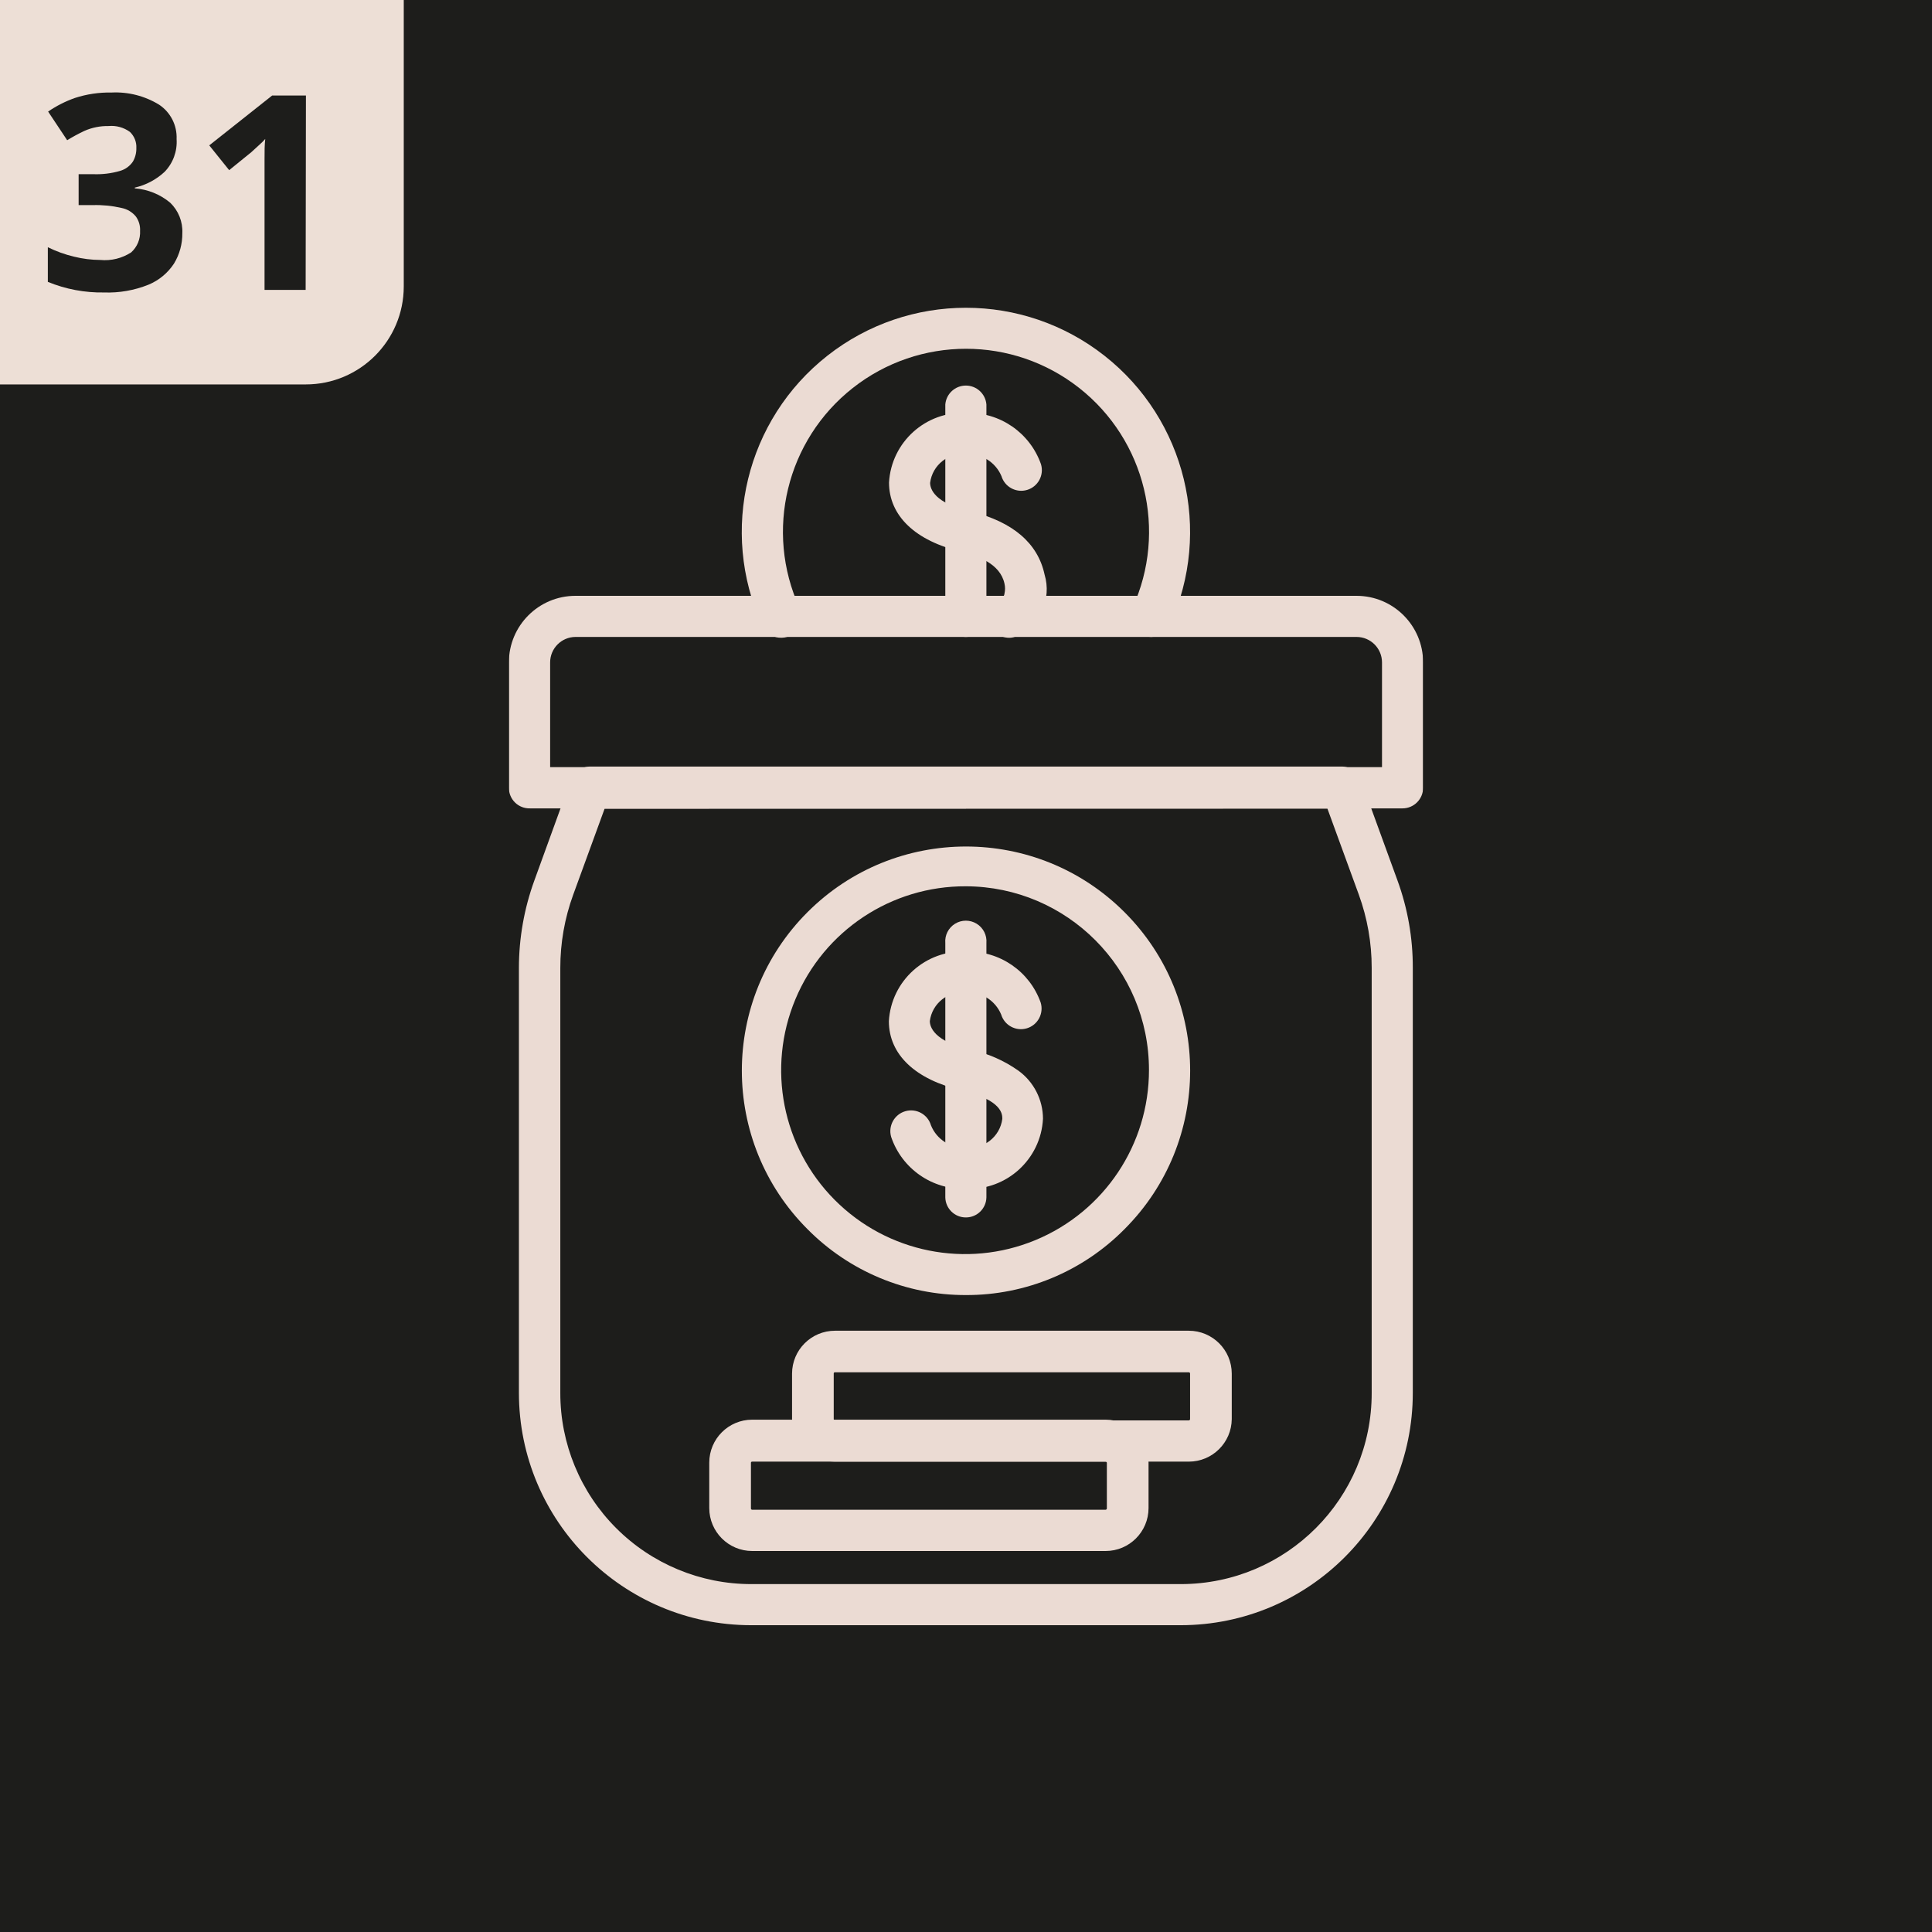
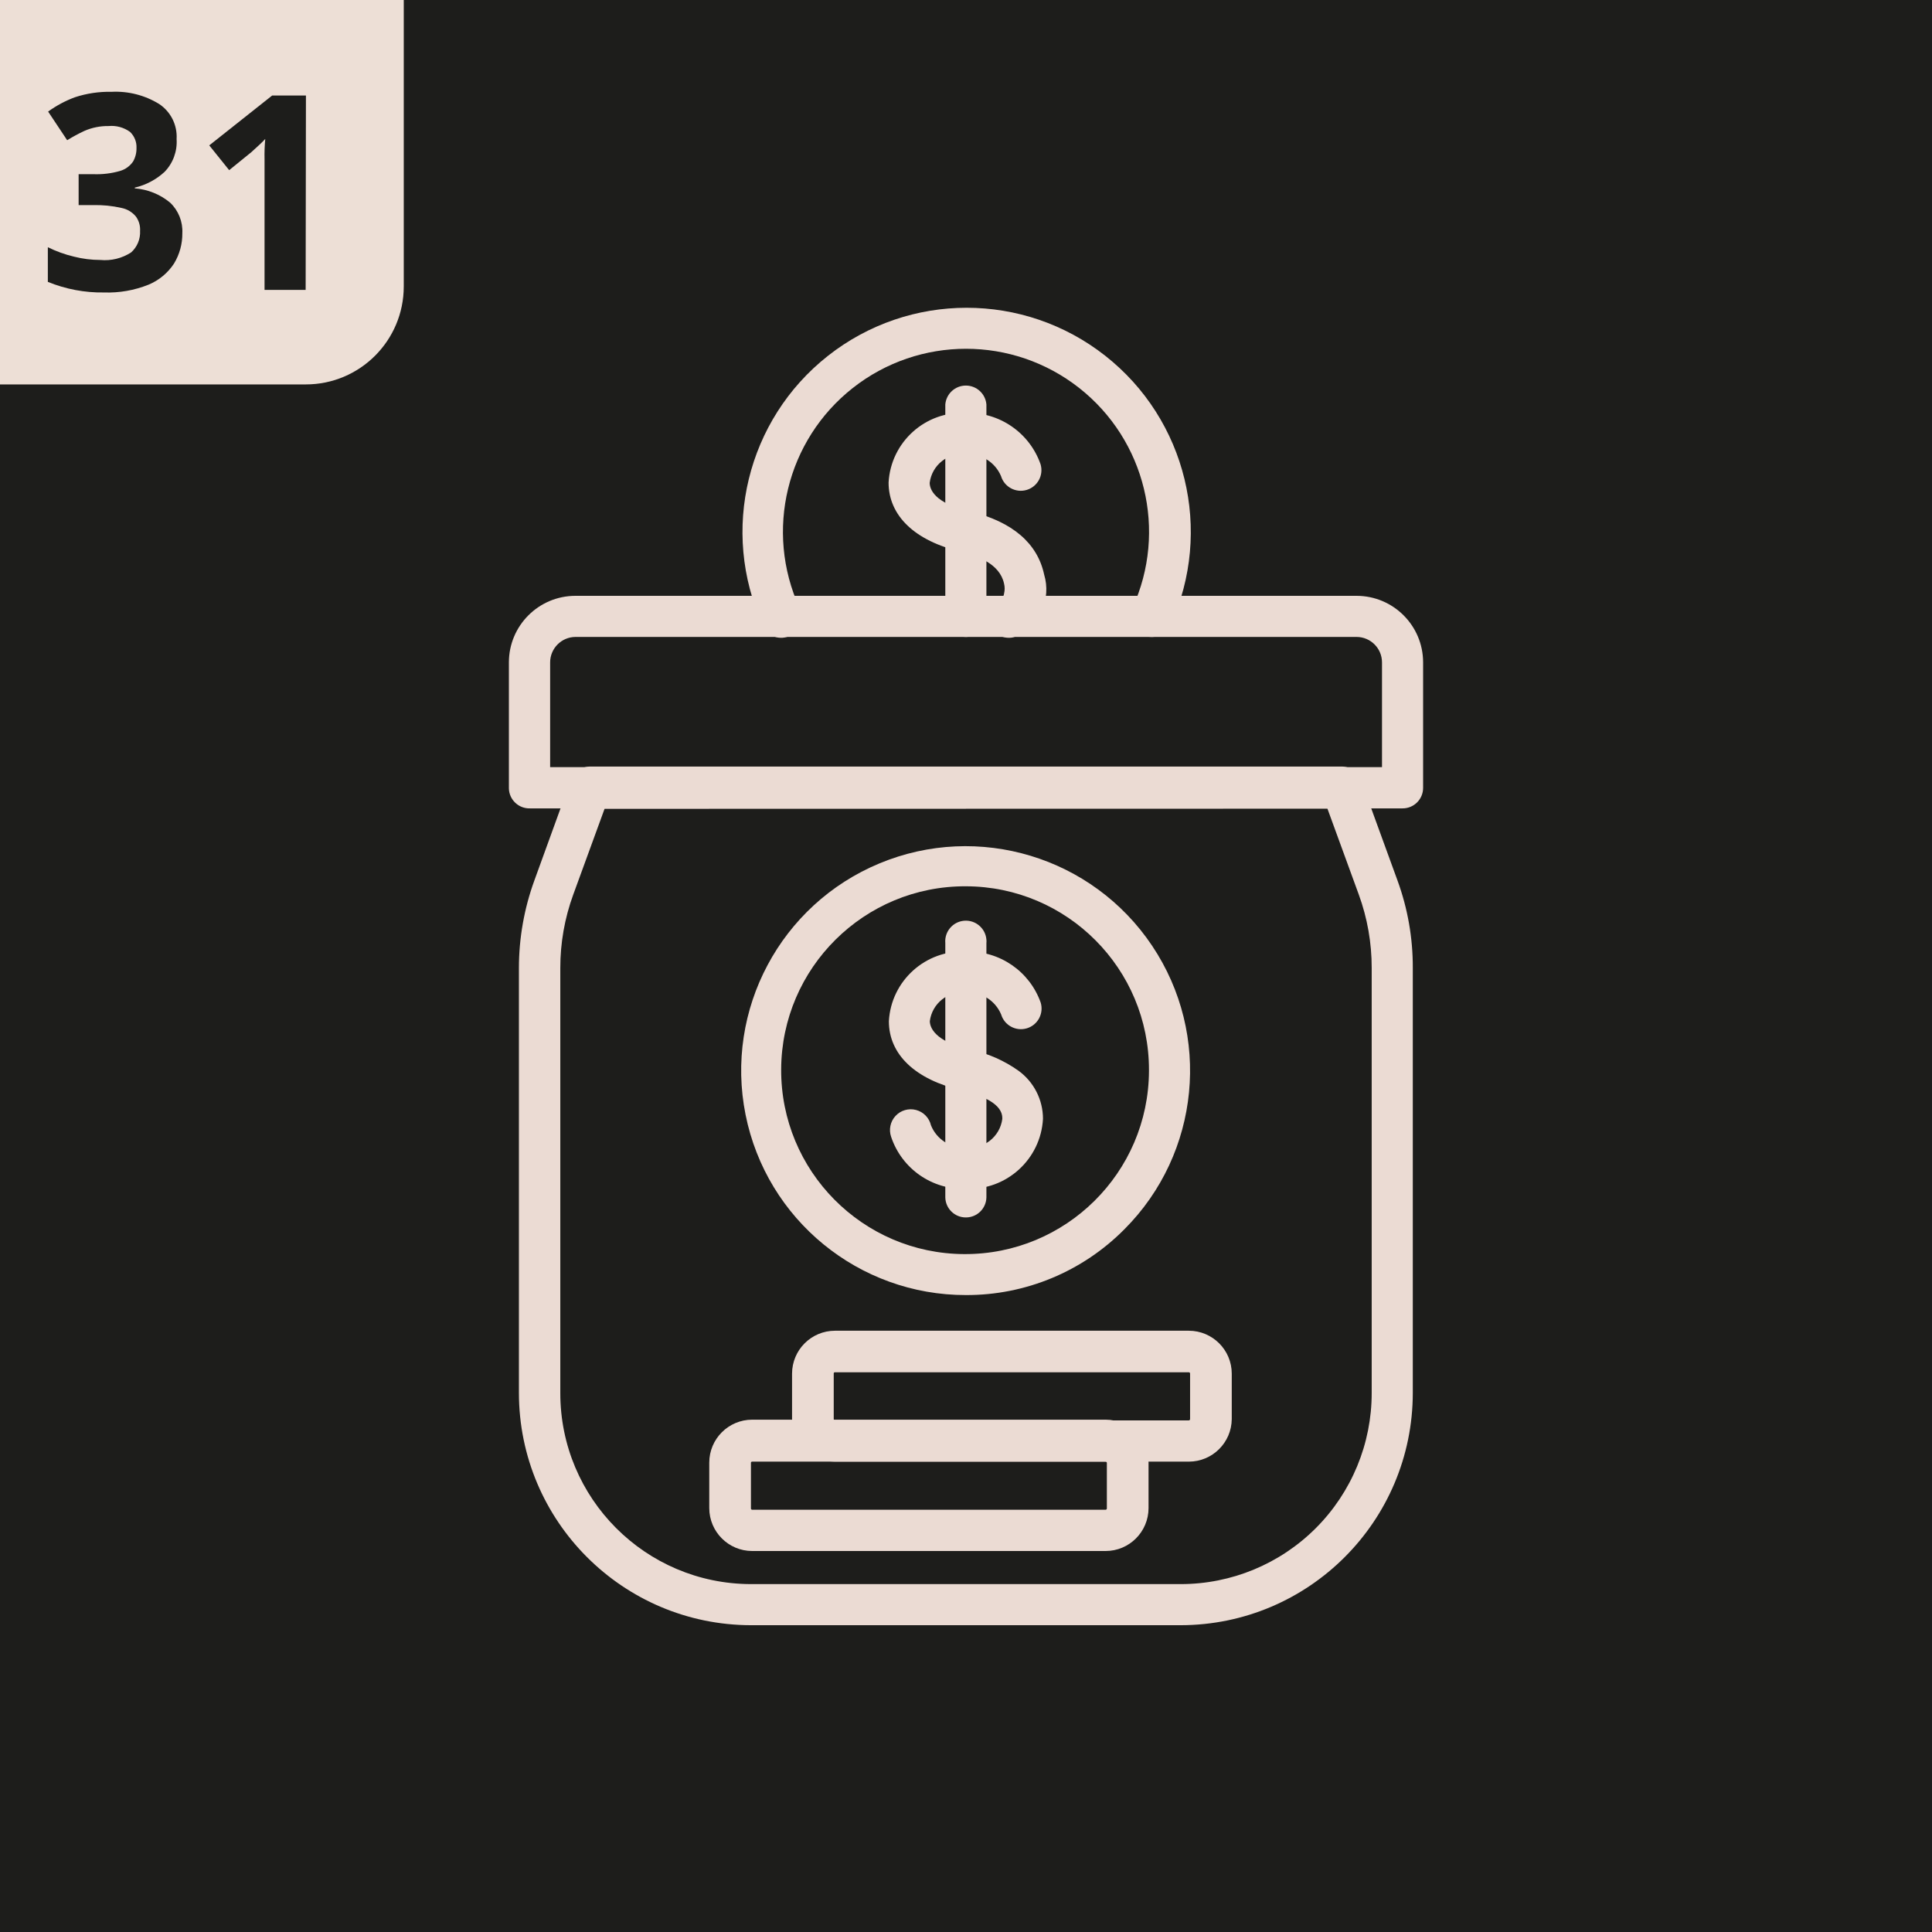
<svg xmlns="http://www.w3.org/2000/svg" id="Capa_1" data-name="Capa 1" viewBox="0 0 134.89 134.89">
  <defs>
-     <style>.cls-1{fill:#fff;}.cls-2,.cls-4{fill:#1d1d1b;}.cls-3{fill:#eddfd6;}.cls-4{font-size:19px;font-family:NotoSans-Bold, Noto Sans;font-weight:700;}.cls-5{mask:url(#mask);}.cls-6{fill:#ebdbd3;fill-rule:evenodd;}.cls-7{mask:url(#mask-2);}.cls-8{mask:url(#mask-3);}</style>
-     <mask id="mask" x="36.18" y="53.47" width="62.53" height="60" maskUnits="userSpaceOnUse">
-       <g id="mask0_32_27" data-name="mask0 32 27">
-         <path class="cls-1" d="M36.18,53.47H98.71v60H36.18Z" />
-       </g>
-     </mask>
-     <mask id="mask-2" x="35.53" y="41.5" width="63.83" height="15.03" maskUnits="userSpaceOnUse">
-       <g id="mask1_32_27" data-name="mask1 32 27">
-         <path class="cls-1" d="M35.53,41.5H99.36v15H35.53Z" />
-       </g>
-     </mask>
-     <mask id="mask-3" x="51.75" y="21.42" width="31.4" height="23.14" maskUnits="userSpaceOnUse">
-       <g id="mask2_32_27" data-name="mask2 32 27">
-         <path class="cls-1" d="M51.75,21.42h31.4V44.56H51.75Z" />
-       </g>
-     </mask>
+     <style>.cls-1{fill:#1d1d1b;}.cls-2{fill:#eddfd6;}.cls-3{fill:#ebdbd3;fill-rule:evenodd;}</style>
  </defs>
-   <g id="_31" data-name="31">
-     <path class="cls-2" d="M-.62-.15H135V135.59H-.62V-.15Z" />
+   <g id="_31" data-name=" 31">
+     <path class="cls-1" d="M-.62-.15H135V135.59H-.62Z" />
  </g>
-   <path class="cls-3" d="M-.29-.18H28.19V20a6.84,6.84,0,0,1-6.84,6.84H-.29Z" />
-   <text class="cls-4" transform="translate(2.22 -2.32)">31</text>
-   <g class="cls-5">
-     <path class="cls-6" d="M82.43,113.47h-30A16.23,16.23,0,0,1,36.23,97.25V67.57a17.9,17.9,0,0,1,1.08-6.1l2.54-7a1.44,1.44,0,0,1,1.35-.95H93.68a1.42,1.42,0,0,1,1.34.95l2.55,7a17.65,17.65,0,0,1,1.07,6.1V97.25a16.22,16.22,0,0,1-16.21,16.22Zm-40.22-57-2.19,6a14.88,14.88,0,0,0-.9,5.12V97.25A13.33,13.33,0,0,0,52.46,110.6h30A13.33,13.33,0,0,0,95.77,97.25V67.58a14.92,14.92,0,0,0-.9-5.12l-2.19-6Z" />
-   </g>
-   <g class="cls-7">
-     <path class="cls-6" d="M97.92,56.44H37A1.43,1.43,0,0,1,35.53,55V46.25a4.65,4.65,0,0,1,4.65-4.65H94.71a4.65,4.65,0,0,1,4.65,4.65V55A1.44,1.44,0,0,1,97.92,56.44ZM38.41,53.56H96.49V46.25a1.78,1.78,0,0,0-1.78-1.78H40.18a1.78,1.78,0,0,0-1.77,1.78Z" />
-   </g>
-   <g class="cls-8">
-     <path class="cls-6" d="M80.38,44.47a1.61,1.61,0,0,1-.6-.12,1.44,1.44,0,0,1-.71-1.91,12.78,12.78,0,1,0-23.25,0,1.44,1.44,0,1,1-2.62,1.19,15.65,15.65,0,1,1,28.48,0A1.41,1.41,0,0,1,80.38,44.47Z" />
-   </g>
-   <path class="cls-6" d="M70.45,44.53a1.44,1.44,0,0,1-.58-2.75.38.38,0,0,0,.26-.33,1.54,1.54,0,0,0,0-.71c-.3-1.38-1.85-1.93-3-2.22-3.22-.75-5.06-2.51-5.06-4.83a5.16,5.16,0,0,1,5.4-4.86,5.36,5.36,0,0,1,5.21,3.58,1.44,1.44,0,1,1-2.76.83,2.52,2.52,0,0,0-2.46-1.53,2.3,2.3,0,0,0-2.52,2c0,.41.28,1.43,2.85,2h0c2.94.73,4.67,2.22,5.14,4.4A3.59,3.59,0,0,1,71,44.4,1.19,1.19,0,0,1,70.45,44.53Z" />
-   <path class="cls-6" d="M67.44,44.47A1.43,1.43,0,0,1,66,43V28.24a1.44,1.44,0,0,1,2.87,0V43A1.43,1.43,0,0,1,67.44,44.47Z" />
-   <path class="cls-6" d="M67.44,90.42a15.5,15.5,0,0,1-11.06-4.6,15.65,15.65,0,1,1,22.13,0A15.5,15.5,0,0,1,67.44,90.42Zm0-28.54A12.84,12.84,0,1,0,80.22,74.71,12.82,12.82,0,0,0,67.44,61.88Z" />
-   <path class="cls-6" d="M67.44,83a5.33,5.33,0,0,1-5.22-3.62A1.44,1.44,0,0,1,65,78.57a2.48,2.48,0,0,0,2.45,1.55,2.31,2.31,0,0,0,2.53-2c0-.33,0-1.31-2.86-2-3.22-.75-5.06-2.5-5.06-4.82a5.16,5.16,0,0,1,5.4-4.86A5.35,5.35,0,0,1,72.66,70a1.44,1.44,0,0,1-2.76.83,2.51,2.51,0,0,0-2.46-1.54,2.31,2.31,0,0,0-2.52,2c0,.4.28,1.42,2.85,2h0a9.06,9.06,0,0,1,3.33,1.46,4.16,4.16,0,0,1,1.72,3.36A5.16,5.16,0,0,1,67.44,83Z" />
-   <path class="cls-6" d="M67.44,85A1.43,1.43,0,0,1,66,83.6V65.84a1.44,1.44,0,1,1,2.87,0V83.6A1.43,1.43,0,0,1,67.44,85Z" />
-   <path class="cls-6" d="M83,102.05H58.3a3,3,0,0,1-3-3V95.91a3,3,0,0,1,3-3H83a3,3,0,0,1,3,3v3.17A3,3,0,0,1,83,102.05ZM58.3,95.81a.08.08,0,0,0-.09.09v3.18a.09.09,0,0,0,.09.09H83a.09.09,0,0,0,.09-.09V95.9a.09.09,0,0,0-.09-.09Z" />
-   <path class="cls-6" d="M77.19,108.29H52.52a3,3,0,0,1-3-3v-3.17a3,3,0,0,1,3-3H77.19a3,3,0,0,1,3,3v3.17A3,3,0,0,1,77.19,108.29Zm-24.67-6.24a.08.08,0,0,0-.09.09v3.18a.09.09,0,0,0,.09.09H77.19a.1.1,0,0,0,.09-.09v-3.18a.09.09,0,0,0-.09-.09Z" />
-   <path class="cls-2" d="M12.33,9.71A3,3,0,0,1,11.49,12,4.56,4.56,0,0,1,9.41,13.1v.05a4.38,4.38,0,0,1,2.47,1,2.77,2.77,0,0,1,.85,2.13,4,4,0,0,1-.58,2.12,3.92,3.92,0,0,1-1.79,1.48,7.6,7.6,0,0,1-3.1.54,9.86,9.86,0,0,1-3.92-.74V17.26a8.51,8.51,0,0,0,1.83.66A7.77,7.77,0,0,0,7,18.15a3.37,3.37,0,0,0,2.16-.53,1.89,1.89,0,0,0,.62-1.5,1.58,1.58,0,0,0-.29-1,1.72,1.72,0,0,0-1-.6,7.91,7.91,0,0,0-2-.2h-1V12.16H6.48a5.88,5.88,0,0,0,1.91-.23,1.62,1.62,0,0,0,.89-.65,1.8,1.8,0,0,0,.24-.94,1.45,1.45,0,0,0-.45-1.13A2.18,2.18,0,0,0,7.58,8.8a4,4,0,0,0-1.69.34,12.38,12.38,0,0,0-1.2.65l-1.33-2a8,8,0,0,1,1.87-.95,7.8,7.8,0,0,1,2.56-.38,5.81,5.81,0,0,1,3.32.85A2.74,2.74,0,0,1,12.33,9.71Z" />
-   <path class="cls-2" d="M21.34,20.24H18.47V12.39c0-.31,0-.74,0-1.28s0-1,.05-1.41a4.71,4.71,0,0,1-.4.4l-.58.53L16,11.88l-1.39-1.73L19,6.67h2.36Z" />
+   <path class="cls-2" d="M-.29-.18H28.19V20a6.84,6.84,0,0,1-6.84,6.84H-.29Z" />
+   <path class="cls-1" d="M12.33,9.71A3,3,0,0,1,11.49,12a4.61,4.61,0,0,1-2.08,1.1v.05a4.4,4.4,0,0,1,2.47,1,2.75,2.75,0,0,1,.85,2.13,4,4,0,0,1-.58,2.12,3.93,3.93,0,0,1-1.79,1.48,7.63,7.63,0,0,1-3.1.54,9.94,9.94,0,0,1-3.92-.74V17.26a8.51,8.51,0,0,0,1.83.66A7.52,7.52,0,0,0,7,18.15a3.36,3.36,0,0,0,2.16-.53,1.89,1.89,0,0,0,.62-1.5,1.55,1.55,0,0,0-.29-1,1.73,1.73,0,0,0-1-.6,8,8,0,0,0-2-.2h-1V12.16h1a5.89,5.89,0,0,0,1.91-.23,1.67,1.67,0,0,0,.89-.65,1.83,1.83,0,0,0,.24-.94,1.46,1.46,0,0,0-.45-1.13A2.2,2.2,0,0,0,7.58,8.8a4.09,4.09,0,0,0-1.69.34,11.62,11.62,0,0,0-1.2.65l-1.33-2a7.84,7.84,0,0,1,1.87-1,7.68,7.68,0,0,1,2.56-.38,5.79,5.79,0,0,1,3.32.85A2.74,2.74,0,0,1,12.33,9.71Z" />
+   <path class="cls-1" d="M21.34,20.24H18.47V11.11a12.11,12.11,0,0,1,.05-1.41c-.13.14-.26.27-.4.4l-.58.53L16,11.88l-1.39-1.73L19,6.67h2.36Z" />
+   <path class="cls-3" d="M82.43,113.47h-30a16.23,16.23,0,0,1-16.2-16.22V67.57a17.9,17.9,0,0,1,1.08-6.1l2.54-7a1.44,1.44,0,0,1,1.35-.95H93.68a1.42,1.42,0,0,1,1.34.95l2.55,7a17.61,17.61,0,0,1,1.07,6.1V97.25A16.23,16.23,0,0,1,82.43,113.47Zm-40.22-57-2.19,6a14.88,14.88,0,0,0-.9,5.12V97.25A13.33,13.33,0,0,0,52.43,110.6h30A13.33,13.33,0,0,0,95.77,97.25h0V67.58a14.88,14.88,0,0,0-.9-5.12l-2.19-6Z" />
+   <path class="cls-3" d="M97.92,56.44H37a1.43,1.43,0,0,1-1.47-1.39v-8.8a4.65,4.65,0,0,1,4.65-4.65H94.71a4.65,4.65,0,0,1,4.65,4.65h0V55a1.43,1.43,0,0,1-1.44,1.44ZM38.41,53.56H96.49V46.25a1.78,1.78,0,0,0-1.78-1.78H40.18a1.78,1.78,0,0,0-1.77,1.78Z" />
+   <path class="cls-3" d="M80.38,44.47a1.53,1.53,0,0,1-.6-.12,1.45,1.45,0,0,1-.71-1.91h0a12.78,12.78,0,1,0-23.25,0,1.44,1.44,0,0,1-2.57,1.3.54.54,0,0,1,0-.11,15.65,15.65,0,1,1,28.48,0A1.43,1.43,0,0,1,80.38,44.47Z" />
+   <path class="cls-3" d="M70.45,44.53A1.43,1.43,0,0,1,69,43.07a1.41,1.41,0,0,1,.84-1.29.37.37,0,0,0,.26-.33,1.42,1.42,0,0,0,0-.71c-.3-1.38-1.85-1.93-3-2.22-3.22-.75-5.06-2.51-5.06-4.83a5.15,5.15,0,0,1,5.4-4.86,5.35,5.35,0,0,1,5.21,3.58,1.44,1.44,0,0,1-2.76.83,2.52,2.52,0,0,0-2.46-1.53,2.3,2.3,0,0,0-2.52,2c0,.41.28,1.43,2.85,2h0c2.94.73,4.67,2.22,5.14,4.4A3.6,3.6,0,0,1,71,44.4,1.17,1.17,0,0,1,70.45,44.53Z" />
+   <path class="cls-3" d="M67.44,44.47A1.43,1.43,0,0,1,66,43.05V28.24a1.44,1.44,0,0,1,2.87,0V43a1.43,1.43,0,0,1-1.39,1.47Z" />
+   <path class="cls-3" d="M67.44,90.42a15.67,15.67,0,1,1,11.07-4.6h0A15.49,15.49,0,0,1,67.44,90.42Zm0-28.54a12.84,12.84,0,1,0,12.78,12.9v-.07A12.81,12.81,0,0,0,67.44,61.88Z" />
+   <path class="cls-3" d="M67.44,83a5.31,5.31,0,0,1-5.22-3.62A1.45,1.45,0,1,1,65,78.57h0a2.48,2.48,0,0,0,2.45,1.55,2.31,2.31,0,0,0,2.53-2c0-.33,0-1.31-2.86-2-3.22-.75-5.06-2.5-5.06-4.82a5.15,5.15,0,0,1,5.4-4.86A5.35,5.35,0,0,1,72.66,70a1.44,1.44,0,0,1-2.76.83,2.52,2.52,0,0,0-2.46-1.54,2.31,2.31,0,0,0-2.52,2c0,.4.28,1.42,2.85,2h0a9,9,0,0,1,3.33,1.46,4.15,4.15,0,0,1,1.72,3.36A5.17,5.17,0,0,1,67.44,83Z" />
+   <path class="cls-3" d="M67.44,85A1.43,1.43,0,0,1,66,83.6V65.84a1.44,1.44,0,0,1,2.87-.24,1,1,0,0,1,0,.24V83.6A1.43,1.43,0,0,1,67.44,85Z" />
+   <path class="cls-3" d="M83,102.05H58.3a3,3,0,0,1-3-3V95.91a3,3,0,0,1,3-3H83a3,3,0,0,1,3,3v3.17A3,3,0,0,1,83,102.05ZM58.3,95.81a.08.08,0,0,0-.09.07v3.2a.09.09,0,0,0,.09.09H83a.09.09,0,0,0,.09-.09V95.9a.09.09,0,0,0-.09-.09Z" />
+   <path class="cls-3" d="M77.19,108.29H52.52a3,3,0,0,1-3-3v-3.17a3,3,0,0,1,3-3H77.19a3,3,0,0,1,3,3v3.17A3,3,0,0,1,77.19,108.29Zm-24.67-6.24a.08.08,0,0,0-.09.07v3.2a.09.09,0,0,0,.09.09H77.19a.09.09,0,0,0,.09-.09v-3.18a.09.09,0,0,0-.09-.09Z" />
</svg>
